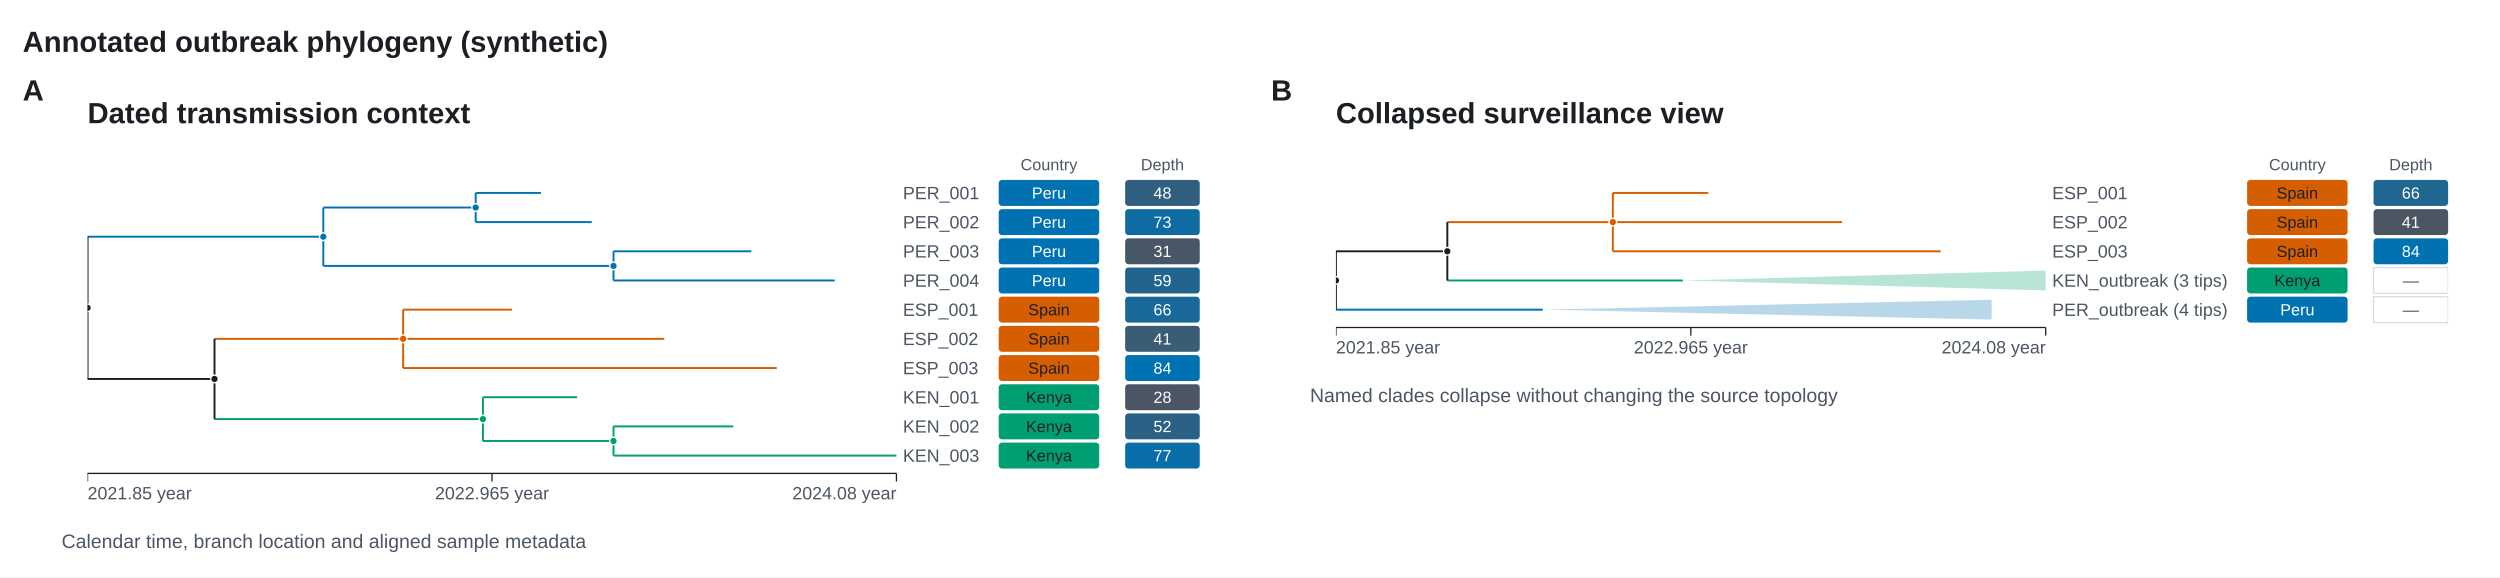
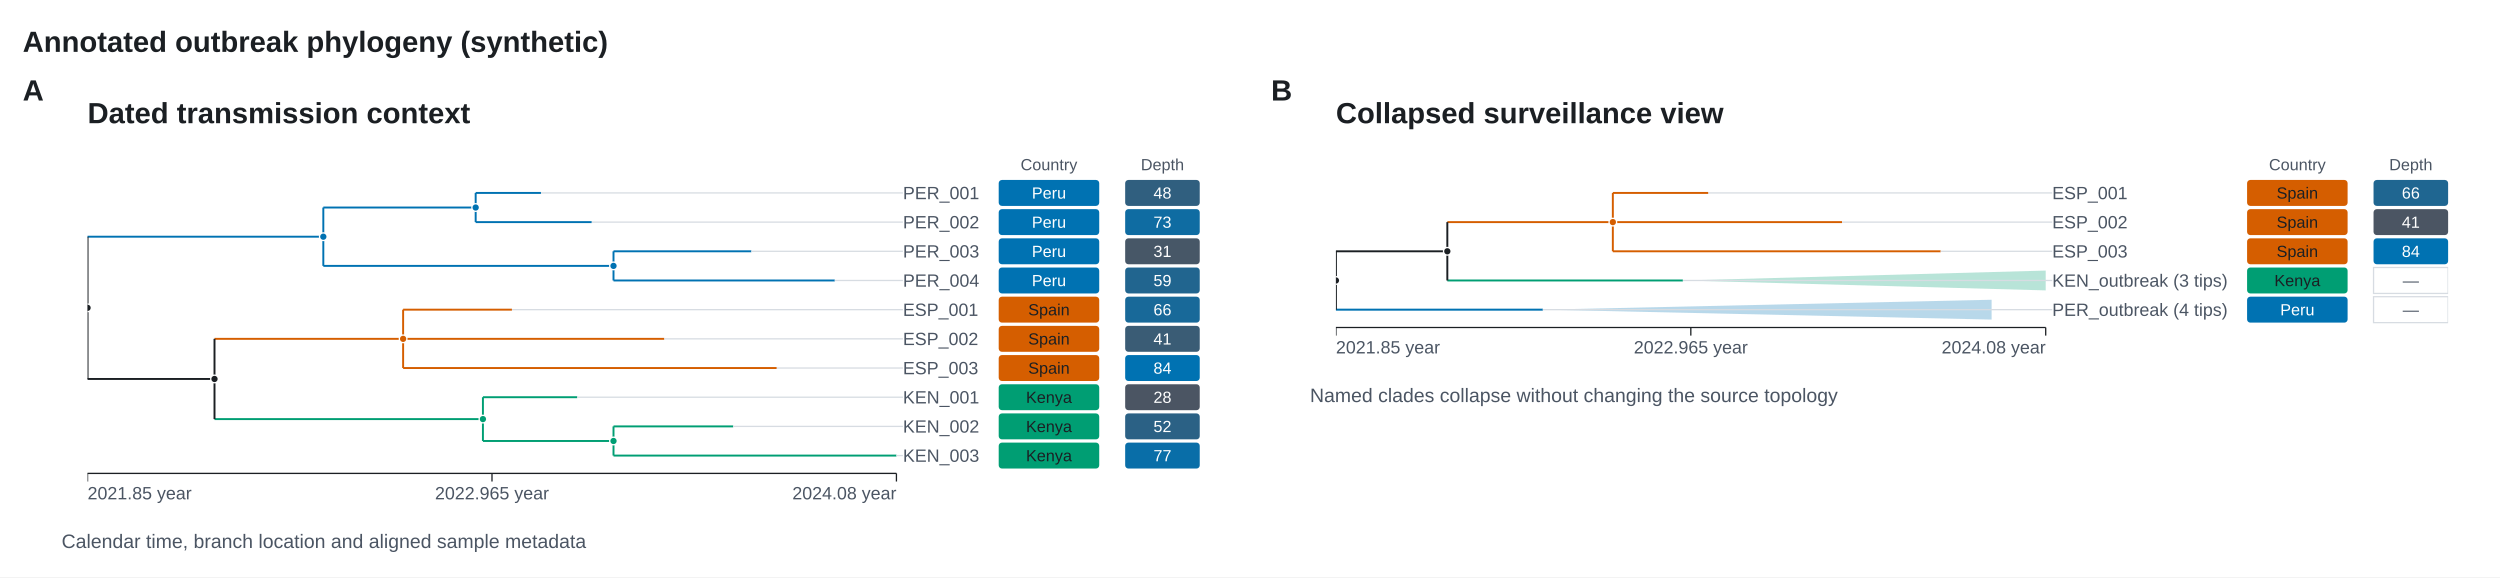
<svg xmlns="http://www.w3.org/2000/svg" width="1542" height="356" viewBox="0 0 1542 356" font-family="Liberation Sans, Arial, Helvetica, sans-serif" role="img" aria-labelledby="karyon-title karyon-desc">
  <rect x="0" y="0" width="1542" height="356" fill="#ffffff" />
  <g transform="translate(38 44) scale(1)">
    <svg width="720" height="282" viewBox="0 0 720 282" font-family="Liberation Sans, Arial, Helvetica, sans-serif">
      <defs>
        <clipPath id="p0-karyon-clip-0">
          <rect x="16" y="44" width="686" height="224" />
        </clipPath>
      </defs>
      <rect x="0" y="0" width="720" height="282" fill="#ffffff" />
      <text x="16" y="32" fill="#1b1f23" font-size="18" text-anchor="start" font-weight="bold">Dated transmission context</text>
      <g clip-path="url(#p0-karyon-clip-0)">
        <g>
          <line x1="16" y1="102" x2="161.425" y2="102" stroke="#0072b2" stroke-width="1.2" />
        </g>
        <g>
          <line x1="161.425" y1="84" x2="255.392" y2="84" stroke="#0072b2" stroke-width="1.2" />
        </g>
        <g>
          <line x1="255.392" y1="75" x2="295.664" y2="75" stroke="#0072b2" stroke-width="1.2" />
        </g>
        <g>
          <line x1="255.392" y1="93" x2="326.986" y2="93" stroke="#0072b2" stroke-width="1.2" />
        </g>
        <g>
          <line x1="161.425" y1="120" x2="340.41" y2="120" stroke="#0072b2" stroke-width="1.2" />
        </g>
        <g>
          <line x1="340.41" y1="111" x2="425.428" y2="111" stroke="#0072b2" stroke-width="1.2" />
        </g>
        <g>
          <line x1="340.41" y1="129" x2="476.886" y2="129" stroke="#0072b2" stroke-width="1.2" />
        </g>
        <line x1="16" y1="189.75" x2="94.306" y2="189.75" stroke="#1b1f23" stroke-width="1.2" />
        <g>
          <line x1="94.306" y1="165" x2="210.646" y2="165" stroke="#d55e00" stroke-width="1.2" />
        </g>
        <g>
          <line x1="210.646" y1="147" x2="277.765" y2="147" stroke="#d55e00" stroke-width="1.2" />
        </g>
        <g>
          <line x1="210.646" y1="165" x2="371.732" y2="165" stroke="#d55e00" stroke-width="1.2" />
        </g>
        <g>
          <line x1="210.646" y1="183" x2="441.089" y2="183" stroke="#d55e00" stroke-width="1.2" />
        </g>
        <g>
          <line x1="94.306" y1="214.5" x2="259.867" y2="214.5" stroke="#009e73" stroke-width="1.2" />
        </g>
        <g>
          <line x1="259.867" y1="201" x2="318.037" y2="201" stroke="#009e73" stroke-width="1.2" />
        </g>
        <g>
          <line x1="259.867" y1="228" x2="340.41" y2="228" stroke="#009e73" stroke-width="1.2" />
        </g>
        <g>
          <line x1="340.41" y1="219" x2="414.241" y2="219" stroke="#009e73" stroke-width="1.2" />
        </g>
        <g>
          <line x1="340.41" y1="237" x2="514.92" y2="237" stroke="#009e73" stroke-width="1.2" />
        </g>
        <line x1="16" y1="102" x2="16" y2="189.75" stroke="#1b1f23" stroke-width="1.2" />
        <circle cx="16" cy="145.875" r="2.75" fill="#ffffff" />
        <circle cx="16" cy="145.875" r="1.95" fill="#1b1f23" />
        <g>
          <line x1="161.425" y1="84" x2="161.425" y2="120" stroke="#0072b2" stroke-width="1.2" />
        </g>
        <circle cx="161.425" cy="102" r="2.75" fill="#ffffff" />
        <circle cx="161.425" cy="102" r="1.95" fill="#0072b2" />
        <g>
          <line x1="255.392" y1="75" x2="255.392" y2="93" stroke="#0072b2" stroke-width="1.2" />
        </g>
        <circle cx="255.392" cy="84" r="2.75" fill="#ffffff" />
        <circle cx="255.392" cy="84" r="1.95" fill="#0072b2" />
        <g>
          <line x1="340.41" y1="111" x2="340.41" y2="129" stroke="#0072b2" stroke-width="1.2" />
        </g>
        <circle cx="340.41" cy="120" r="2.75" fill="#ffffff" />
        <circle cx="340.41" cy="120" r="1.95" fill="#0072b2" />
        <line x1="94.306" y1="165" x2="94.306" y2="214.5" stroke="#1b1f23" stroke-width="1.2" />
        <circle cx="94.306" cy="189.75" r="2.75" fill="#ffffff" />
        <circle cx="94.306" cy="189.75" r="1.95" fill="#1b1f23" />
        <g>
          <line x1="210.646" y1="147" x2="210.646" y2="183" stroke="#d55e00" stroke-width="1.2" />
        </g>
        <circle cx="210.646" cy="165" r="2.75" fill="#ffffff" />
        <circle cx="210.646" cy="165" r="1.95" fill="#d55e00" />
        <g>
          <line x1="259.867" y1="201" x2="259.867" y2="228" stroke="#009e73" stroke-width="1.2" />
        </g>
        <circle cx="259.867" cy="214.5" r="2.75" fill="#ffffff" />
        <circle cx="259.867" cy="214.5" r="1.95" fill="#009e73" />
        <g>
          <line x1="340.41" y1="219" x2="340.41" y2="237" stroke="#009e73" stroke-width="1.2" />
        </g>
        <circle cx="340.41" cy="228" r="2.75" fill="#ffffff" />
        <circle cx="340.41" cy="228" r="1.95" fill="#009e73" />
+         <line x1="295.664" y1="75" x2="518.92" y2="75" stroke="#d7dce2" stroke-width="0.8" />
        <text x="518.92" y="78.85" fill="#4b5563" font-size="11" text-anchor="start">PER_001</text>
+         <line x1="326.986" y1="93" x2="518.92" y2="93" stroke="#d7dce2" stroke-width="0.8" />
        <text x="518.92" y="96.85" fill="#4b5563" font-size="11" text-anchor="start">PER_002</text>
+         <line x1="425.428" y1="111" x2="518.92" y2="111" stroke="#d7dce2" stroke-width="0.8" />
        <text x="518.92" y="114.85" fill="#4b5563" font-size="11" text-anchor="start">PER_003</text>
+         <line x1="476.886" y1="129" x2="518.92" y2="129" stroke="#d7dce2" stroke-width="0.8" />
        <text x="518.92" y="132.85" fill="#4b5563" font-size="11" text-anchor="start">PER_004</text>
+         <line x1="277.765" y1="147" x2="518.92" y2="147" stroke="#d7dce2" stroke-width="0.8" />
        <text x="518.92" y="150.85" fill="#4b5563" font-size="11" text-anchor="start">ESP_001</text>
+         <line x1="371.732" y1="165" x2="518.92" y2="165" stroke="#d7dce2" stroke-width="0.8" />
        <text x="518.92" y="168.85" fill="#4b5563" font-size="11" text-anchor="start">ESP_002</text>
+         <line x1="441.089" y1="183" x2="518.92" y2="183" stroke="#d7dce2" stroke-width="0.8" />
        <text x="518.92" y="186.85" fill="#4b5563" font-size="11" text-anchor="start">ESP_003</text>
+         <line x1="318.037" y1="201" x2="518.92" y2="201" stroke="#d7dce2" stroke-width="0.8" />
        <text x="518.92" y="204.85" fill="#4b5563" font-size="11" text-anchor="start">KEN_001</text>
+         <line x1="414.241" y1="219" x2="518.92" y2="219" stroke="#d7dce2" stroke-width="0.8" />
        <text x="518.92" y="222.85" fill="#4b5563" font-size="11" text-anchor="start">KEN_002</text>
+         <line x1="514.92" y1="237" x2="518.92" y2="237" stroke="#d7dce2" stroke-width="0.8" />
        <text x="518.92" y="240.85" fill="#4b5563" font-size="11" text-anchor="start">KEN_003</text>
        <text x="609" y="61" fill="#4b5563" font-size="10" text-anchor="middle">Country</text>
        <g>
          <rect x="578" y="67" width="62" height="16" rx="2" fill="#0072b2" />
          <text x="609" y="78.5" fill="#ffffff" font-size="10" text-anchor="middle">Peru</text>
        </g>
        <g>
          <rect x="578" y="85" width="62" height="16" rx="2" fill="#0072b2" />
          <text x="609" y="96.5" fill="#ffffff" font-size="10" text-anchor="middle">Peru</text>
        </g>
        <g>
          <rect x="578" y="103" width="62" height="16" rx="2" fill="#0072b2" />
          <text x="609" y="114.5" fill="#ffffff" font-size="10" text-anchor="middle">Peru</text>
        </g>
        <g>
          <rect x="578" y="121" width="62" height="16" rx="2" fill="#0072b2" />
          <text x="609" y="132.5" fill="#ffffff" font-size="10" text-anchor="middle">Peru</text>
        </g>
        <g>
          <rect x="578" y="139" width="62" height="16" rx="2" fill="#d55e00" />
          <text x="609" y="150.5" fill="#1b1f23" font-size="10" text-anchor="middle">Spain</text>
        </g>
        <g>
          <rect x="578" y="157" width="62" height="16" rx="2" fill="#d55e00" />
          <text x="609" y="168.5" fill="#1b1f23" font-size="10" text-anchor="middle">Spain</text>
        </g>
        <g>
          <rect x="578" y="175" width="62" height="16" rx="2" fill="#d55e00" />
          <text x="609" y="186.5" fill="#1b1f23" font-size="10" text-anchor="middle">Spain</text>
        </g>
        <g>
          <rect x="578" y="193" width="62" height="16" rx="2" fill="#009e73" />
          <text x="609" y="204.5" fill="#1b1f23" font-size="10" text-anchor="middle">Kenya</text>
        </g>
        <g>
          <rect x="578" y="211" width="62" height="16" rx="2" fill="#009e73" />
          <text x="609" y="222.5" fill="#1b1f23" font-size="10" text-anchor="middle">Kenya</text>
        </g>
        <g>
          <rect x="578" y="229" width="62" height="16" rx="2" fill="#009e73" />
          <text x="609" y="240.5" fill="#1b1f23" font-size="10" text-anchor="middle">Kenya</text>
        </g>
        <text x="679" y="61" fill="#4b5563" font-size="10" text-anchor="middle">Depth</text>
        <g>
          <rect x="656" y="67" width="46" height="16" rx="2" fill="#305f7f" />
          <text x="679" y="78.5" fill="#ffffff" font-size="10" text-anchor="middle">48</text>
        </g>
        <g>
          <rect x="656" y="85" width="46" height="16" rx="2" fill="#0f6ca2" />
          <text x="679" y="96.5" fill="#ffffff" font-size="10" text-anchor="middle">73</text>
        </g>
        <g>
          <rect x="656" y="103" width="46" height="16" rx="2" fill="#475767" />
          <text x="679" y="114.5" fill="#ffffff" font-size="10" text-anchor="middle">31</text>
        </g>
        <g>
          <rect x="656" y="121" width="46" height="16" rx="2" fill="#21658f" />
          <text x="679" y="132.5" fill="#ffffff" font-size="10" text-anchor="middle">59</text>
        </g>
        <g>
          <rect x="656" y="139" width="46" height="16" rx="2" fill="#186999" />
          <text x="679" y="150.5" fill="#ffffff" font-size="10" text-anchor="middle">66</text>
        </g>
        <g>
          <rect x="656" y="157" width="46" height="16" rx="2" fill="#3a5c75" />
          <text x="679" y="168.5" fill="#ffffff" font-size="10" text-anchor="middle">41</text>
        </g>
        <g>
          <rect x="656" y="175" width="46" height="16" rx="2" fill="#0072b2" />
          <text x="679" y="186.5" fill="#ffffff" font-size="10" text-anchor="middle">84</text>
        </g>
        <g>
          <rect x="656" y="193" width="46" height="16" rx="2" fill="#4b5563" />
          <text x="679" y="204.5" fill="#ffffff" font-size="10" text-anchor="middle">28</text>
        </g>
        <g>
          <rect x="656" y="211" width="46" height="16" rx="2" fill="#2b6185" />
          <text x="679" y="222.5" fill="#ffffff" font-size="10" text-anchor="middle">52</text>
        </g>
        <g>
          <rect x="656" y="229" width="46" height="16" rx="2" fill="#096ea8" />
          <text x="679" y="240.5" fill="#ffffff" font-size="10" text-anchor="middle">77</text>
        </g>
        <line x1="16" y1="248" x2="514.92" y2="248" stroke="#1b1f23" stroke-width="0.8" />
        <line x1="16" y1="248" x2="16" y2="253" stroke="#1b1f23" stroke-width="0.8" />
        <text x="16" y="264" fill="#4b5563" font-size="11" text-anchor="start">2021.85 year</text>
        <line x1="265.46" y1="248" x2="265.46" y2="253" stroke="#1b1f23" stroke-width="0.8" />
        <text x="265.46" y="264" fill="#4b5563" font-size="11" text-anchor="middle">2022.965 year</text>
        <line x1="514.92" y1="248" x2="514.92" y2="253" stroke="#1b1f23" stroke-width="0.8" />
        <text x="514.92" y="264" fill="#4b5563" font-size="11" text-anchor="end">2024.08 year</text>
      </g>
    </svg>
  </g>
  <g transform="translate(808 44) scale(1)">
    <svg width="720" height="192" viewBox="0 0 720 192" font-family="Liberation Sans, Arial, Helvetica, sans-serif">
      <defs>
        <clipPath id="p1-karyon-clip-0">
          <rect x="16" y="44" width="686" height="134" />
        </clipPath>
      </defs>
      <rect x="0" y="0" width="720" height="192" fill="#ffffff" />
      <text x="16" y="32" fill="#1b1f23" font-size="18" text-anchor="start" font-weight="bold">Collapsed surveillance view</text>
      <g clip-path="url(#p1-karyon-clip-0)">
        <g>
          <line x1="16" y1="147" x2="143.608" y2="147" stroke="#0072b2" stroke-width="1.2" />
        </g>
        <line x1="16" y1="111" x2="84.712" y2="111" stroke="#1b1f23" stroke-width="1.2" />
        <g>
          <line x1="84.712" y1="93" x2="186.798" y2="93" stroke="#d55e00" stroke-width="1.2" />
        </g>
        <g>
          <line x1="186.798" y1="75" x2="245.694" y2="75" stroke="#d55e00" stroke-width="1.2" />
        </g>
        <g>
          <line x1="186.798" y1="93" x2="328.148" y2="93" stroke="#d55e00" stroke-width="1.2" />
        </g>
        <g>
          <line x1="186.798" y1="111" x2="389.007" y2="111" stroke="#d55e00" stroke-width="1.2" />
        </g>
        <g>
          <line x1="84.712" y1="129" x2="229.989" y2="129" stroke="#009e73" stroke-width="1.2" />
        </g>
        <line x1="16" y1="111" x2="16" y2="147" stroke="#1b1f23" stroke-width="1.2" />
        <circle cx="16" cy="129" r="2.75" fill="#ffffff" />
        <circle cx="16" cy="129" r="1.95" fill="#1b1f23" />
        <line x1="84.712" y1="93" x2="84.712" y2="129" stroke="#1b1f23" stroke-width="1.2" />
        <circle cx="84.712" cy="111" r="2.75" fill="#ffffff" />
        <circle cx="84.712" cy="111" r="1.95" fill="#1b1f23" />
        <g>
          <line x1="186.798" y1="75" x2="186.798" y2="111" stroke="#d55e00" stroke-width="1.2" />
        </g>
        <circle cx="186.798" cy="93" r="2.75" fill="#ffffff" />
        <circle cx="186.798" cy="93" r="1.95" fill="#d55e00" />
        <g>
          <path d="M 229.989 129 L 453.793 122.88 L 453.793 135.12 Z" fill="#009e73" fill-opacity="0.28" />
        </g>
        <g>
          <path d="M 143.608 147 L 420.419 140.88 L 420.419 153.12 Z" fill="#0072b2" fill-opacity="0.28" />
        </g>
+         <line x1="245.694" y1="75" x2="457.793" y2="75" stroke="#d7dce2" stroke-width="0.8" />
        <text x="457.793" y="78.85" fill="#4b5563" font-size="11" text-anchor="start">ESP_001</text>
+         <line x1="328.148" y1="93" x2="457.793" y2="93" stroke="#d7dce2" stroke-width="0.8" />
        <text x="457.793" y="96.85" fill="#4b5563" font-size="11" text-anchor="start">ESP_002</text>
+         <line x1="389.007" y1="111" x2="457.793" y2="111" stroke="#d7dce2" stroke-width="0.8" />
        <text x="457.793" y="114.85" fill="#4b5563" font-size="11" text-anchor="start">ESP_003</text>
+         <line x1="229.989" y1="129" x2="457.793" y2="129" stroke="#d7dce2" stroke-width="0.8" />
        <text x="457.793" y="132.85" fill="#4b5563" font-size="11" text-anchor="start">KEN_outbreak (3 tips)</text>
+         <line x1="143.608" y1="147" x2="457.793" y2="147" stroke="#d7dce2" stroke-width="0.8" />
        <text x="457.793" y="150.85" fill="#4b5563" font-size="11" text-anchor="start">PER_outbreak (4 tips)</text>
        <text x="609" y="61" fill="#4b5563" font-size="10" text-anchor="middle">Country</text>
        <g>
          <rect x="578" y="67" width="62" height="16" rx="2" fill="#d55e00" />
          <text x="609" y="78.5" fill="#1b1f23" font-size="10" text-anchor="middle">Spain</text>
        </g>
        <g>
          <rect x="578" y="85" width="62" height="16" rx="2" fill="#d55e00" />
          <text x="609" y="96.5" fill="#1b1f23" font-size="10" text-anchor="middle">Spain</text>
        </g>
        <g>
          <rect x="578" y="103" width="62" height="16" rx="2" fill="#d55e00" />
          <text x="609" y="114.5" fill="#1b1f23" font-size="10" text-anchor="middle">Spain</text>
        </g>
        <g>
          <rect x="578" y="121" width="62" height="16" rx="2" fill="#009e73" />
          <text x="609" y="132.5" fill="#1b1f23" font-size="10" text-anchor="middle">Kenya</text>
        </g>
        <g>
          <rect x="578" y="139" width="62" height="16" rx="2" fill="#0072b2" />
          <text x="609" y="150.5" fill="#ffffff" font-size="10" text-anchor="middle">Peru</text>
        </g>
        <text x="679" y="61" fill="#4b5563" font-size="10" text-anchor="middle">Depth</text>
        <g>
          <rect x="656" y="67" width="46" height="16" rx="2" fill="#1f6691" />
          <text x="679" y="78.5" fill="#ffffff" font-size="10" text-anchor="middle">66</text>
        </g>
        <g>
          <rect x="656" y="85" width="46" height="16" rx="2" fill="#4b5563" />
          <text x="679" y="96.5" fill="#ffffff" font-size="10" text-anchor="middle">41</text>
        </g>
        <g>
          <rect x="656" y="103" width="46" height="16" rx="2" fill="#0072b2" />
          <text x="679" y="114.5" fill="#ffffff" font-size="10" text-anchor="middle">84</text>
        </g>
        <g>
          <rect x="656" y="121" width="46" height="16" fill="none" stroke="#d7dce2" stroke-width="0.8" />
          <text x="679" y="132.5" fill="#4b5563" font-size="10" text-anchor="middle">—</text>
        </g>
        <g>
          <rect x="656" y="139" width="46" height="16" fill="none" stroke="#d7dce2" stroke-width="0.8" />
          <text x="679" y="150.5" fill="#4b5563" font-size="10" text-anchor="middle">—</text>
        </g>
        <line x1="16" y1="158" x2="453.793" y2="158" stroke="#1b1f23" stroke-width="0.8" />
        <line x1="16" y1="158" x2="16" y2="163" stroke="#1b1f23" stroke-width="0.8" />
        <text x="16" y="174" fill="#4b5563" font-size="11" text-anchor="start">2021.85 year</text>
        <line x1="234.897" y1="158" x2="234.897" y2="163" stroke="#1b1f23" stroke-width="0.8" />
        <text x="234.897" y="174" fill="#4b5563" font-size="11" text-anchor="middle">2022.965 year</text>
        <line x1="453.793" y1="158" x2="453.793" y2="163" stroke="#1b1f23" stroke-width="0.8" />
        <text x="453.793" y="174" fill="#4b5563" font-size="11" text-anchor="end">2024.08 year</text>
      </g>
    </svg>
  </g>
  <text x="14" y="32" fill="#1b1f23" font-size="18" text-anchor="start" font-weight="bold">Annotated outbreak phylogeny (synthetic)</text>
  <text x="14" y="62" fill="#1b1f23" font-size="18" text-anchor="start" font-weight="bold">A</text>
  <text x="38" y="338" fill="#4b5563" font-size="12" text-anchor="start">Calendar time, branch location and aligned sample metadata</text>
  <text x="784" y="62" fill="#1b1f23" font-size="18" text-anchor="start" font-weight="bold">B</text>
  <text x="808" y="248" fill="#4b5563" font-size="12" text-anchor="start">Named clades collapse without changing the source topology</text>
</svg>
